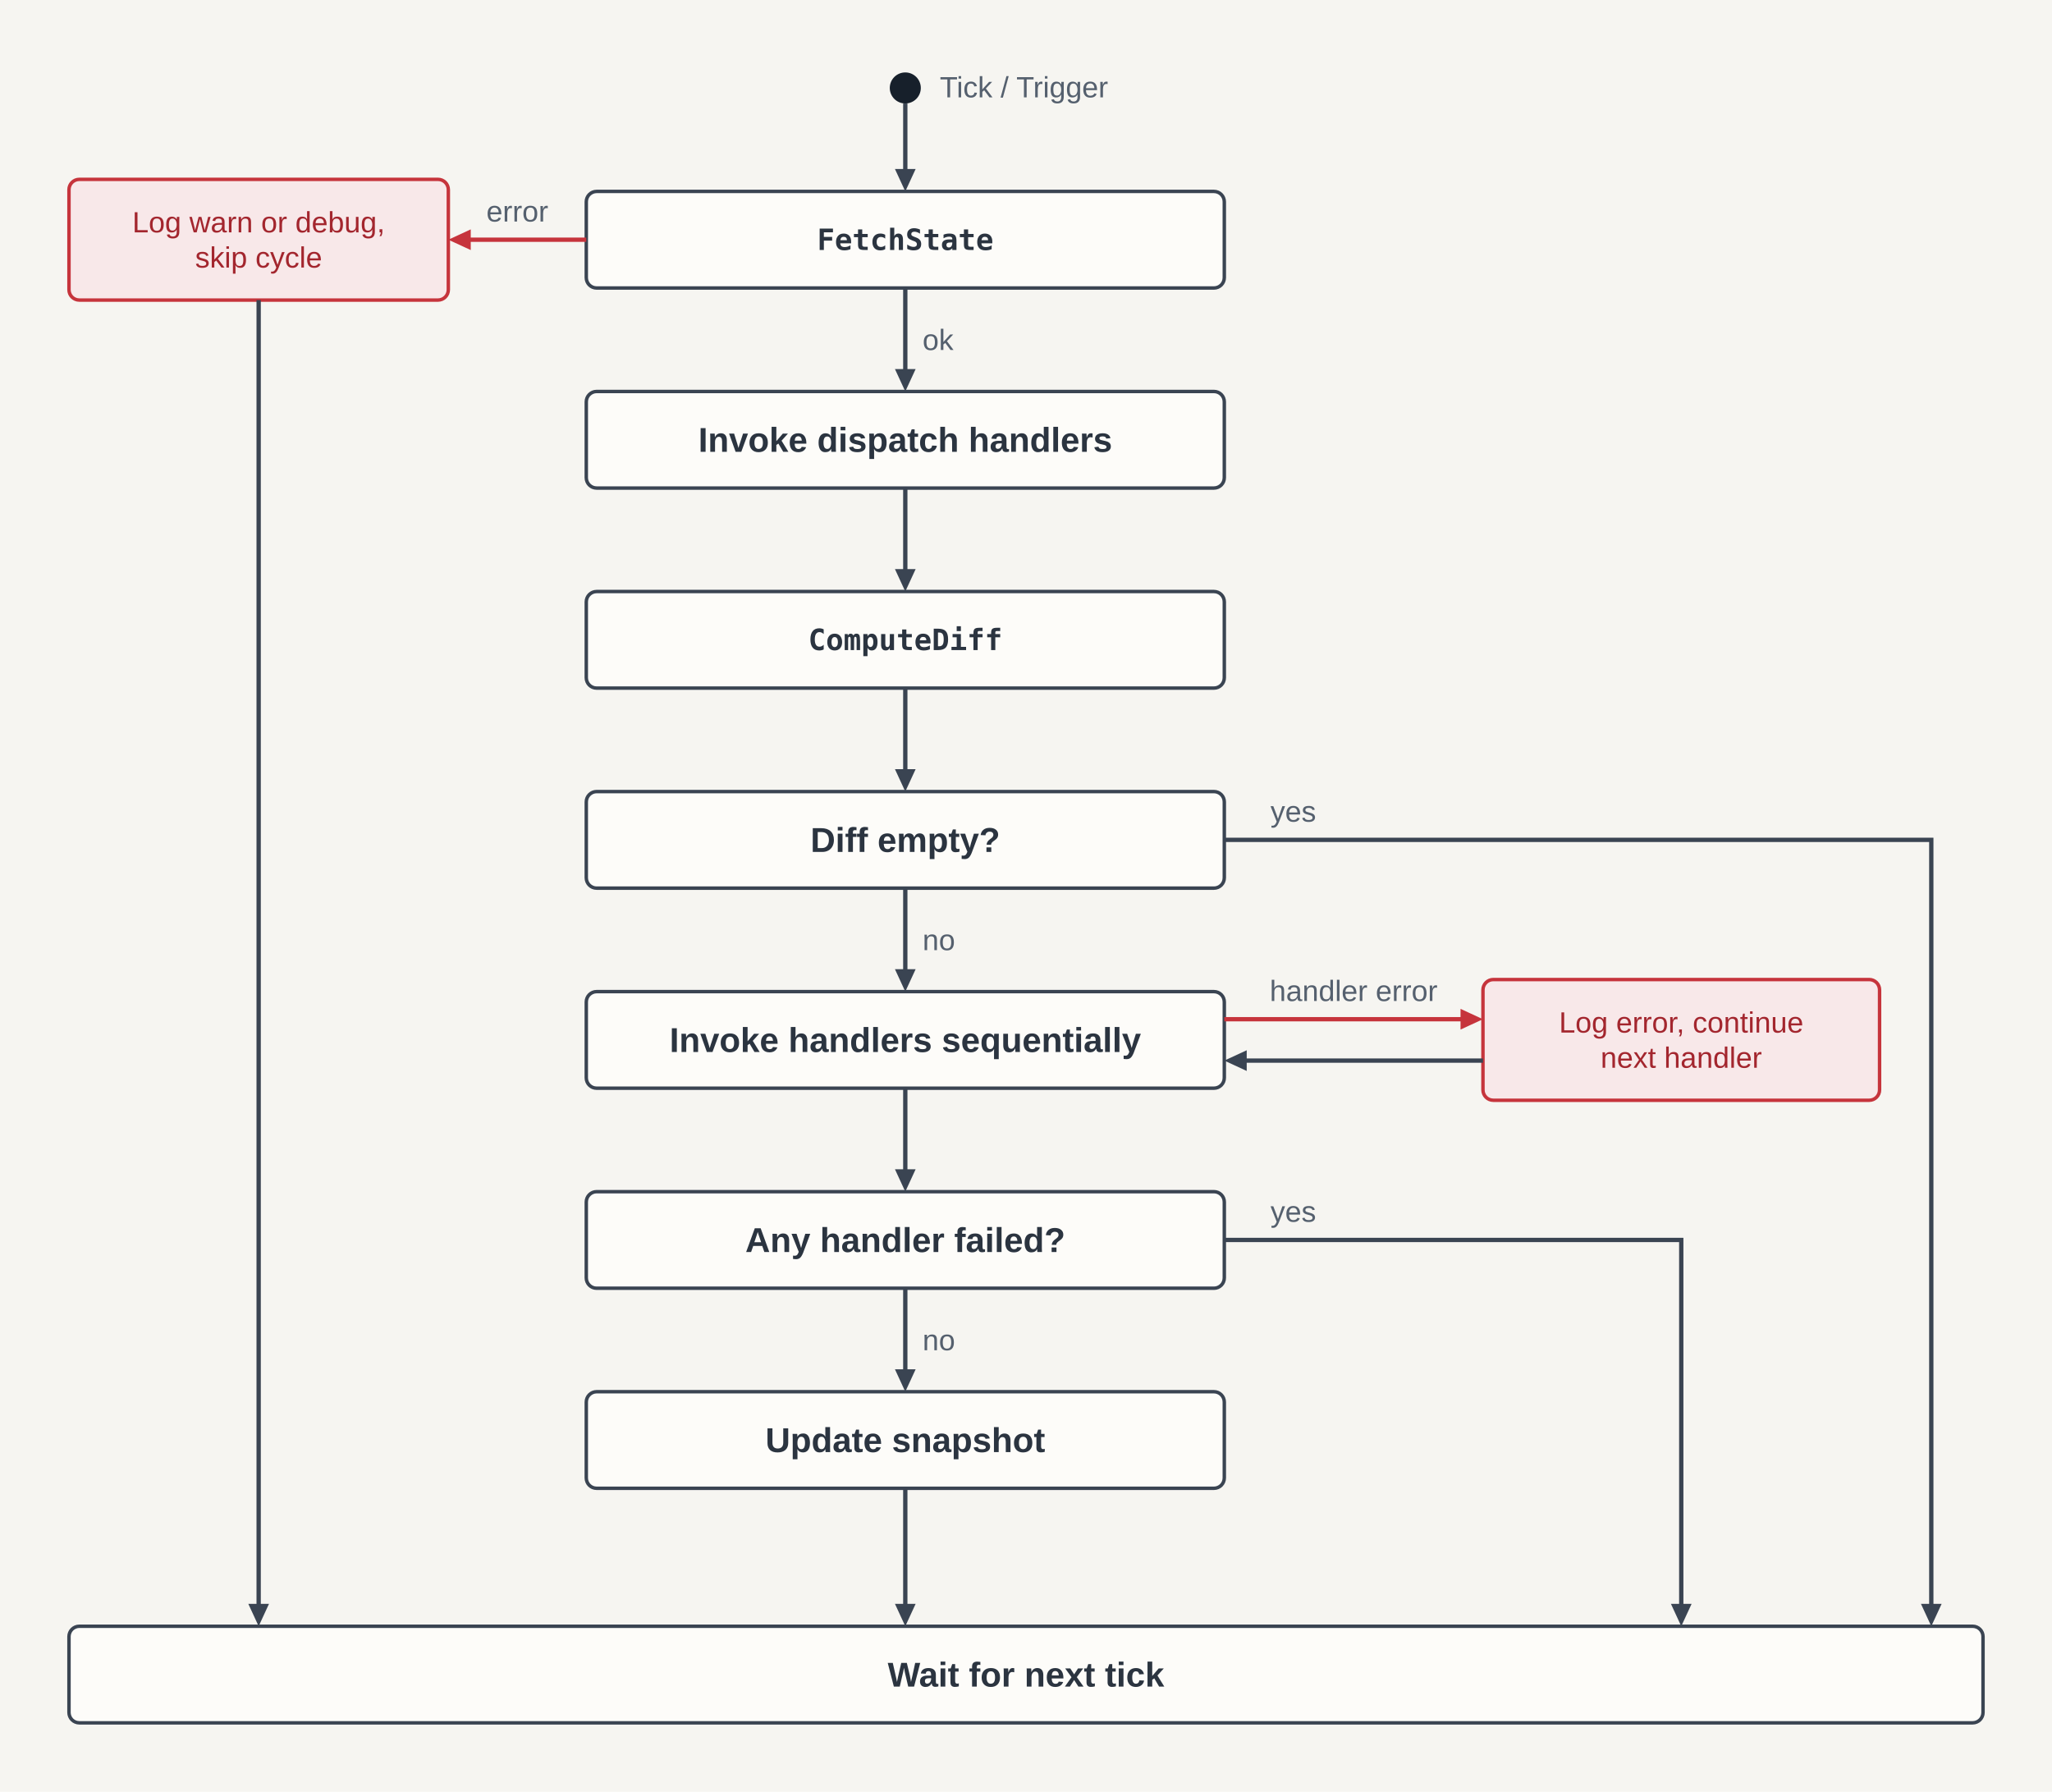
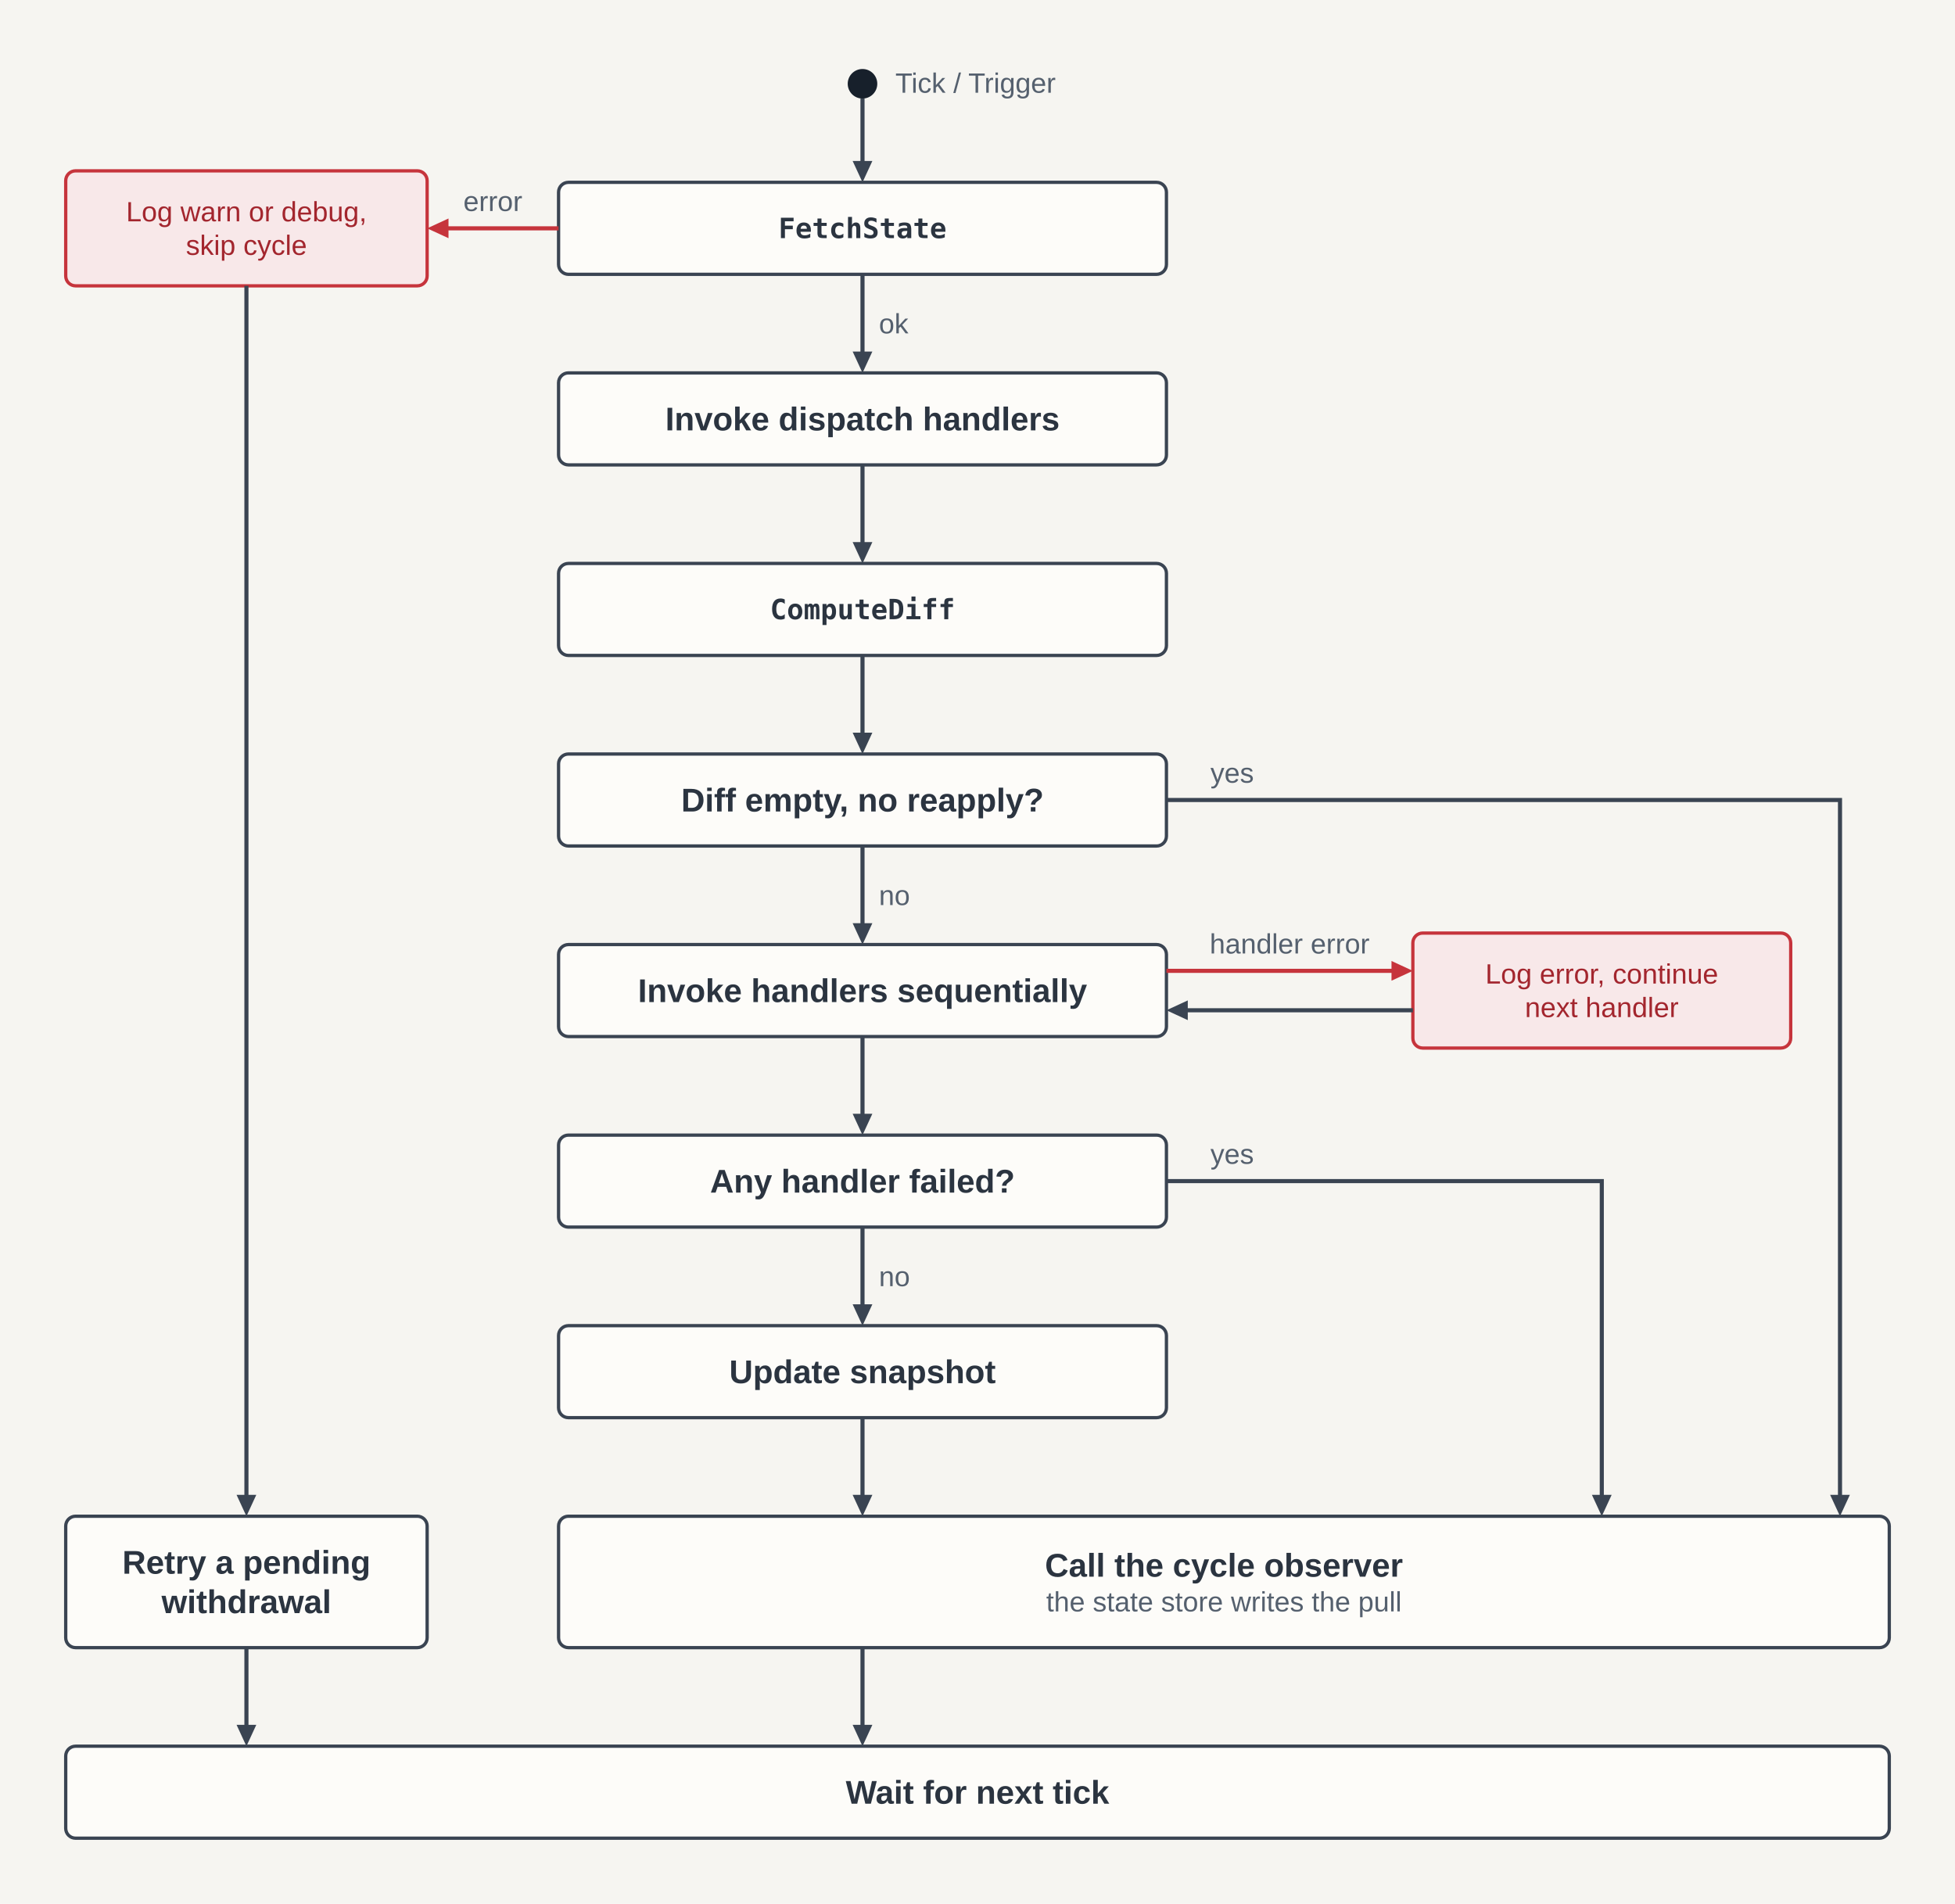
- <svg xmlns="http://www.w3.org/2000/svg" width="1190" height="1039" viewBox="0 0 1190 1039" font-family="'IBM Plex Sans', Arial, Helvetica, sans-serif" role="img" aria-label="One reconciliation cycle">
-   <rect width="1190" height="1039" fill="#F6F5F1" />
+ <svg xmlns="http://www.w3.org/2000/svg" width="1190" height="1159" viewBox="0 0 1190 1159" font-family="'IBM Plex Sans', Arial, Helvetica, sans-serif" role="img" aria-label="One reconciliation cycle">
+   <rect width="1190" height="1159" fill="#F6F5F1" />
  <ellipse cx="525" cy="51" rx="9" ry="9" fill="#17202B" />
  <text x="545" y="56.45" font-size="17" fill="#55606E">Tick / Trigger</text>
  <rect x="340" y="111" width="370" height="56" rx="6" fill="#FDFCF9" stroke="#3A4452" stroke-width="2" />
  <text x="525" y="144.95" font-size="17" font-weight="700" font-family="'IBM Plex Mono', Menlo, Consolas, 'DejaVu Sans Mono', monospace" fill="#2B3440" text-anchor="middle">FetchState</text>
  <polyline points="525,60 525,102" fill="none" stroke="#3A4452" stroke-width="2.5" />
  <polygon points="525,111 519,98 531,98" fill="#3A4452" />
  <rect x="340" y="227" width="370" height="56" rx="6" fill="#FDFCF9" stroke="#3A4452" stroke-width="2" />
  <text x="525" y="262" font-size="20" font-weight="700" fill="#2B3440" text-anchor="middle">Invoke dispatch handlers</text>
  <rect x="340" y="343" width="370" height="56" rx="6" fill="#FDFCF9" stroke="#3A4452" stroke-width="2" />
  <text x="525" y="376.95" font-size="17" font-weight="700" font-family="'IBM Plex Mono', Menlo, Consolas, 'DejaVu Sans Mono', monospace" fill="#2B3440" text-anchor="middle">ComputeDiff</text>
  <rect x="340" y="459" width="370" height="56" rx="6" fill="#FDFCF9" stroke="#3A4452" stroke-width="2" />
-   <text x="525" y="494" font-size="20" font-weight="700" fill="#2B3440" text-anchor="middle">Diff empty?</text>
+   <text x="525" y="494" font-size="20" font-weight="700" fill="#2B3440" text-anchor="middle">Diff empty, no reapply?</text>
  <rect x="340" y="575" width="370" height="56" rx="6" fill="#FDFCF9" stroke="#3A4452" stroke-width="2" />
  <text x="525" y="610" font-size="20" font-weight="700" fill="#2B3440" text-anchor="middle">Invoke handlers sequentially</text>
  <rect x="340" y="691" width="370" height="56" rx="6" fill="#FDFCF9" stroke="#3A4452" stroke-width="2" />
  <text x="525" y="726" font-size="20" font-weight="700" fill="#2B3440" text-anchor="middle">Any handler failed?</text>
  <rect x="340" y="807" width="370" height="56" rx="6" fill="#FDFCF9" stroke="#3A4452" stroke-width="2" />
  <text x="525" y="842" font-size="20" font-weight="700" fill="#2B3440" text-anchor="middle">Update snapshot</text>
-   <rect x="40" y="943" width="1110" height="56" rx="6" fill="#FDFCF9" stroke="#3A4452" stroke-width="2" />
-   <text x="595" y="978" font-size="20" font-weight="700" fill="#2B3440" text-anchor="middle">Wait for next tick</text>
+   <rect x="340" y="923" width="810" height="80" rx="6" fill="#FDFCF9" stroke="#3A4452" stroke-width="2" />
+   <text x="745" y="959.8" font-size="20" font-weight="700" fill="#2B3440" text-anchor="middle">Call the cycle observer</text>
+   <text x="745" y="980.95" font-size="17" fill="#55606E" text-anchor="middle">the state store writes the pull</text>
+   <rect x="40" y="1063" width="1110" height="56" rx="6" fill="#FDFCF9" stroke="#3A4452" stroke-width="2" />
+   <text x="595" y="1098" font-size="20" font-weight="700" fill="#2B3440" text-anchor="middle">Wait for next tick</text>
  <polyline points="525,167 525,218" fill="none" stroke="#3A4452" stroke-width="2.5" />
  <polygon points="525,227 519,214 531,214" fill="#3A4452" />
  <text x="535" y="202.95" font-size="17" fill="#55606E">ok</text>
  <polyline points="525,283 525,334" fill="none" stroke="#3A4452" stroke-width="2.5" />
  <polygon points="525,343 519,330 531,330" fill="#3A4452" />
  <polyline points="525,399 525,450" fill="none" stroke="#3A4452" stroke-width="2.5" />
  <polygon points="525,459 519,446 531,446" fill="#3A4452" />
  <polyline points="525,515 525,566" fill="none" stroke="#3A4452" stroke-width="2.5" />
  <polygon points="525,575 519,562 531,562" fill="#3A4452" />
  <text x="535" y="550.95" font-size="17" fill="#55606E">no</text>
  <polyline points="525,631 525,682" fill="none" stroke="#3A4452" stroke-width="2.5" />
  <polygon points="525,691 519,678 531,678" fill="#3A4452" />
  <polyline points="525,747 525,798" fill="none" stroke="#3A4452" stroke-width="2.5" />
  <polygon points="525,807 519,794 531,794" fill="#3A4452" />
  <text x="535" y="782.95" font-size="17" fill="#55606E">no</text>
-   <polyline points="525,863 525,934" fill="none" stroke="#3A4452" stroke-width="2.5" />
-   <polygon points="525,943 519,930 531,930" fill="#3A4452" />
+   <polyline points="525,863 525,914" fill="none" stroke="#3A4452" stroke-width="2.5" />
+   <polygon points="525,923 519,910 531,910" fill="#3A4452" />
+   <polyline points="525,1003 525,1054" fill="none" stroke="#3A4452" stroke-width="2.5" />
+   <polygon points="525,1063 519,1050 531,1050" fill="#3A4452" />
  <rect x="40" y="104" width="220" height="70" rx="6" fill="#F8E8E9" stroke="#C6343C" stroke-width="2" />
  <text x="150" y="134.75" font-size="17" fill="#A3262E" text-anchor="middle">Log warn or debug,</text>
  <text x="150" y="155.15" font-size="17" fill="#A3262E" text-anchor="middle">skip cycle</text>
  <polyline points="340,139 269,139" fill="none" stroke="#C6343C" stroke-width="2.5" />
  <polygon points="260,139 273,133 273,145" fill="#C6343C" />
  <text x="300" y="128.45" font-size="17" fill="#55606E" text-anchor="middle">error</text>
-   <polyline points="150,174 150,934" fill="none" stroke="#3A4452" stroke-width="2.5" />
-   <polygon points="150,943 144,930 156,930" fill="#3A4452" />
+   <rect x="40" y="923" width="220" height="80" rx="6" fill="#FDFCF9" stroke="#3A4452" stroke-width="2" />
+   <text x="150" y="958" font-size="20" font-weight="700" fill="#2B3440" text-anchor="middle">Retry a pending</text>
+   <text x="150" y="982" font-size="20" font-weight="700" fill="#2B3440" text-anchor="middle">withdrawal</text>
+   <polyline points="150,174 150,914" fill="none" stroke="#3A4452" stroke-width="2.5" />
+   <polygon points="150,923 144,910 156,910" fill="#3A4452" />
+   <polyline points="150,1003 150,1054" fill="none" stroke="#3A4452" stroke-width="2.5" />
+   <polygon points="150,1063 144,1050 156,1050" fill="#3A4452" />
  <rect x="860" y="568" width="230" height="70" rx="6" fill="#F8E8E9" stroke="#C6343C" stroke-width="2" />
  <text x="975" y="598.75" font-size="17" fill="#A3262E" text-anchor="middle">Log error, continue</text>
  <text x="975" y="619.15" font-size="17" fill="#A3262E" text-anchor="middle">next handler</text>
  <polyline points="710,591 851,591" fill="none" stroke="#C6343C" stroke-width="2.5" />
  <polygon points="860,591 847,597 847,585" fill="#C6343C" />
  <text x="785" y="580.45" font-size="17" fill="#55606E" text-anchor="middle">handler error</text>
  <polyline points="860,615 719,615" fill="none" stroke="#3A4452" stroke-width="2.5" />
  <polygon points="710,615 723,609 723,621" fill="#3A4452" />
-   <polyline points="710,487 1120,487 1120,934" fill="none" stroke="#3A4452" stroke-width="2.5" />
-   <polygon points="1120,943 1114,930 1126,930" fill="#3A4452" />
+   <polyline points="710,487 1120,487 1120,914" fill="none" stroke="#3A4452" stroke-width="2.5" />
+   <polygon points="1120,923 1114,910 1126,910" fill="#3A4452" />
  <text x="750" y="476.45" font-size="17" fill="#55606E" text-anchor="middle">yes</text>
-   <polyline points="710,719 975,719 975,934" fill="none" stroke="#3A4452" stroke-width="2.5" />
-   <polygon points="975,943 969,930 981,930" fill="#3A4452" />
+   <polyline points="710,719 975,719 975,914" fill="none" stroke="#3A4452" stroke-width="2.5" />
+   <polygon points="975,923 969,910 981,910" fill="#3A4452" />
  <text x="750" y="708.45" font-size="17" fill="#55606E" text-anchor="middle">yes</text>
</svg>
